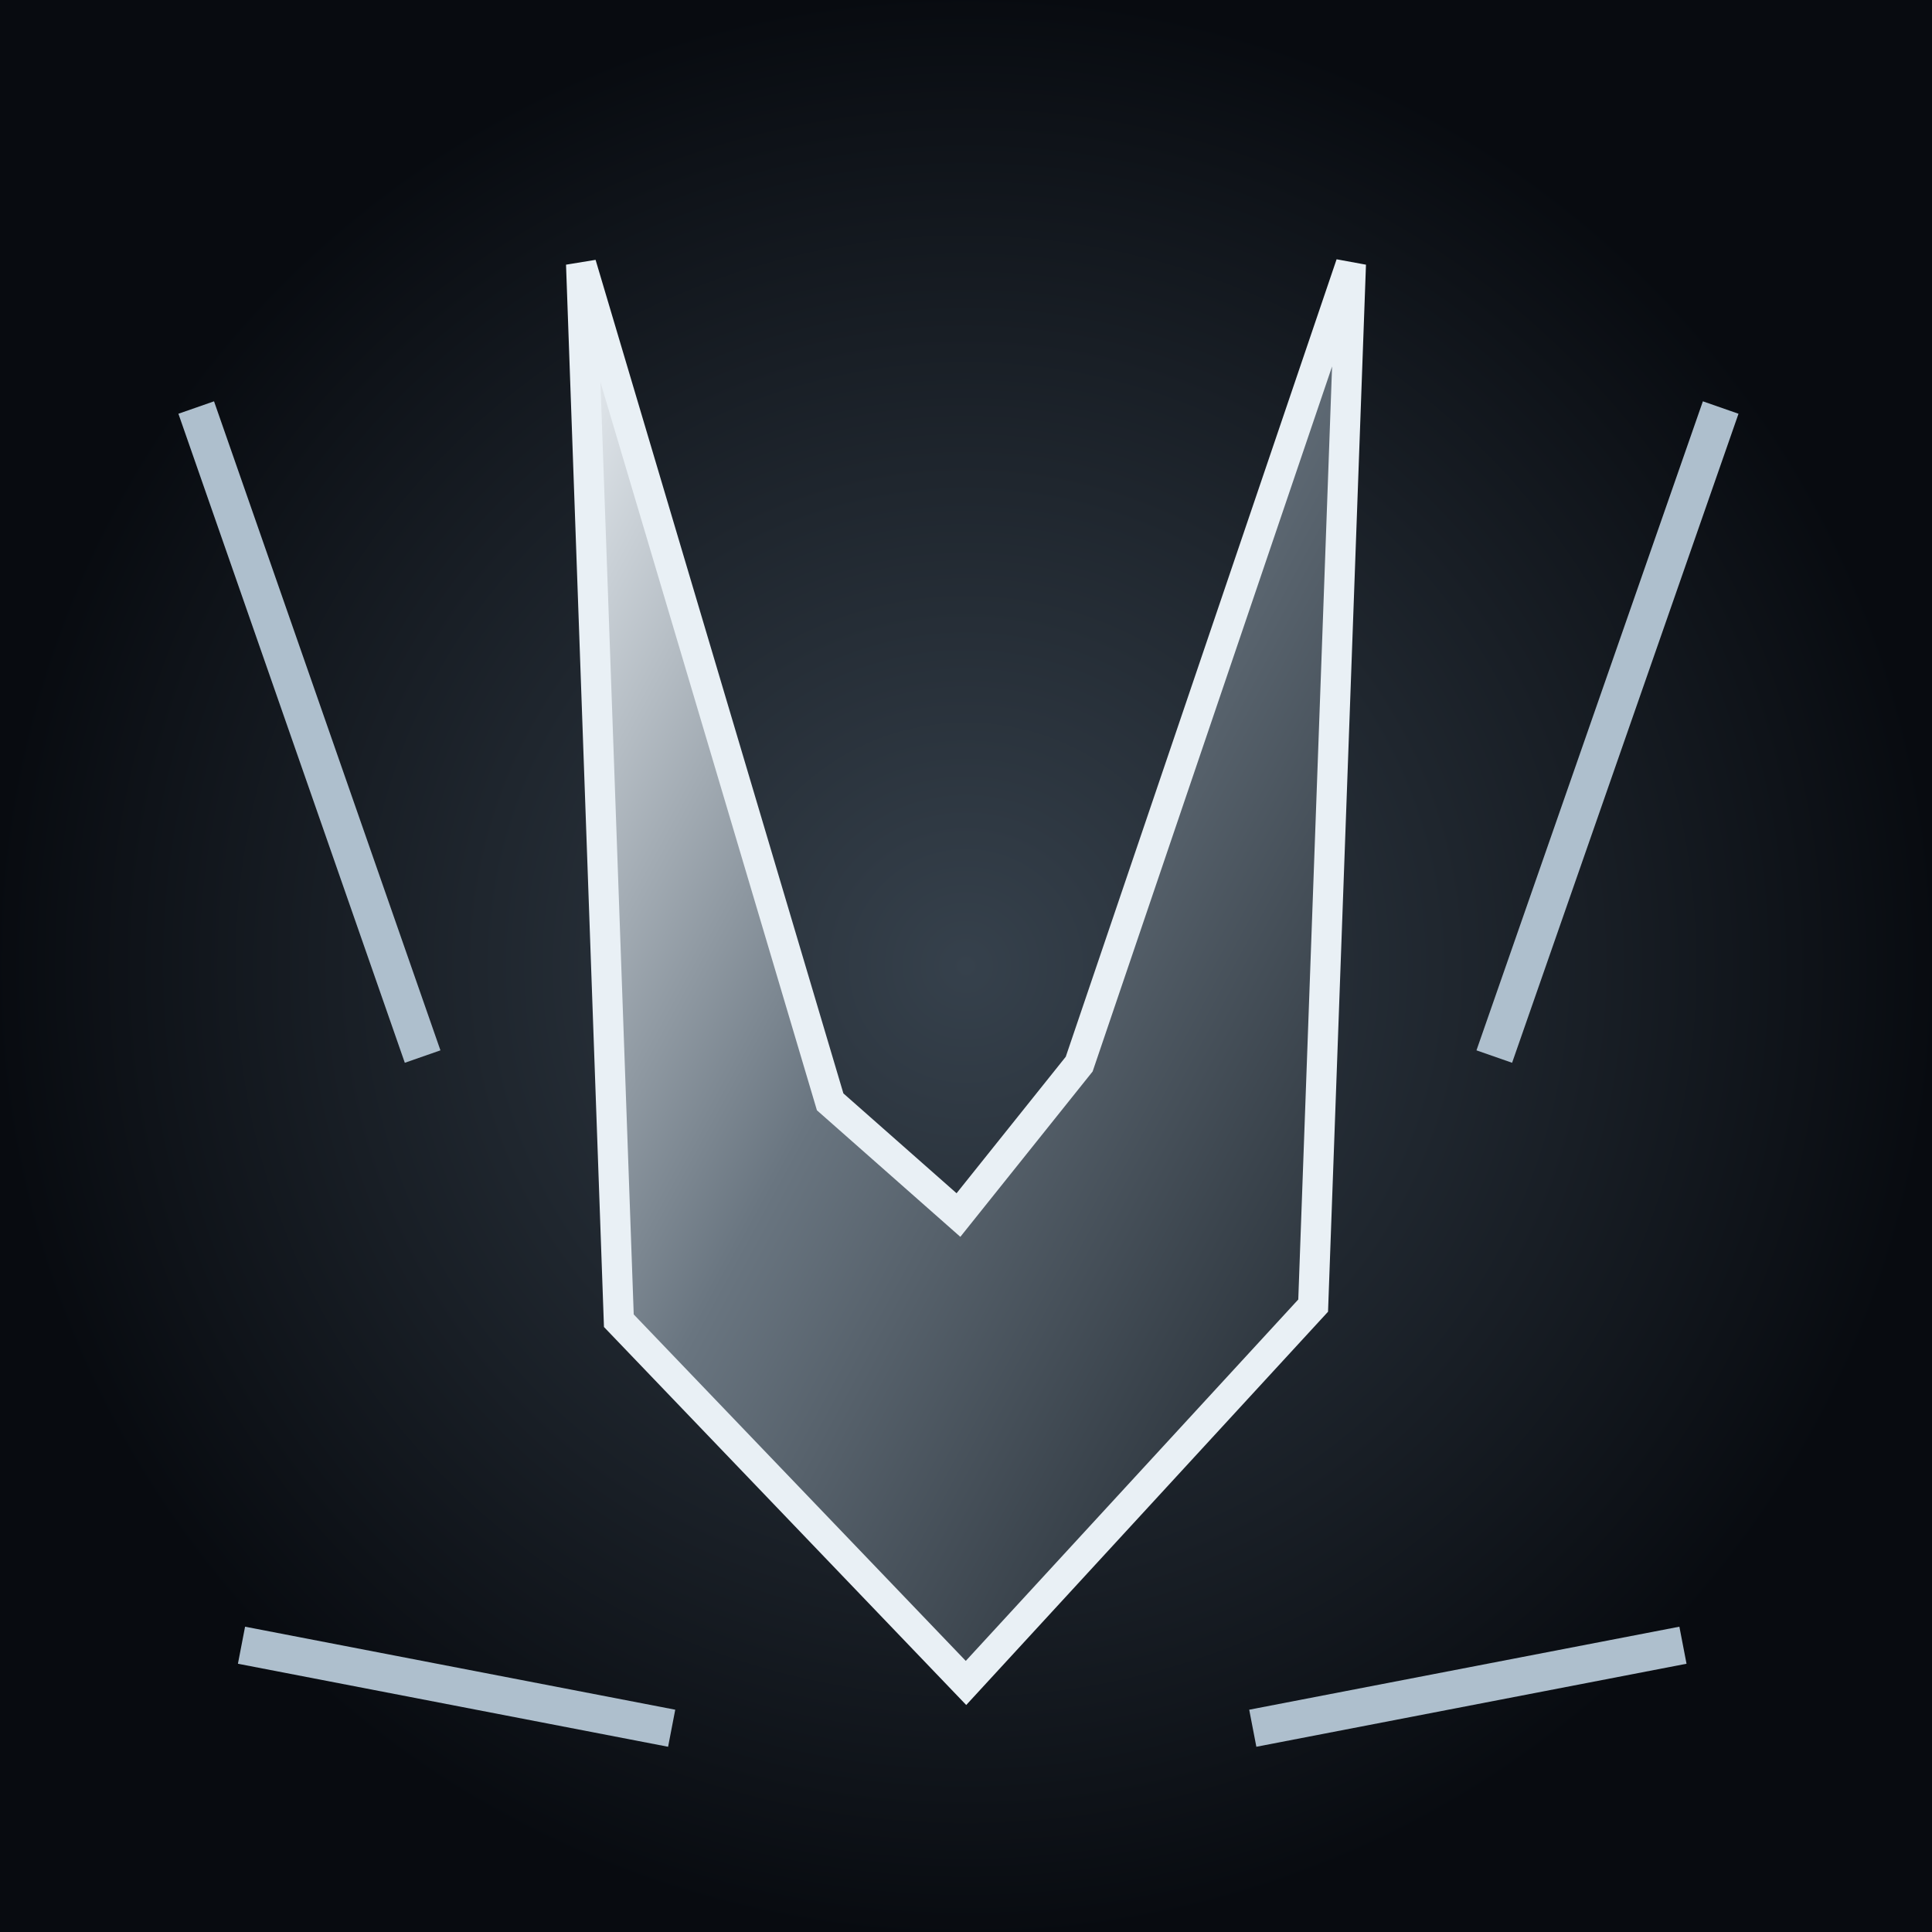
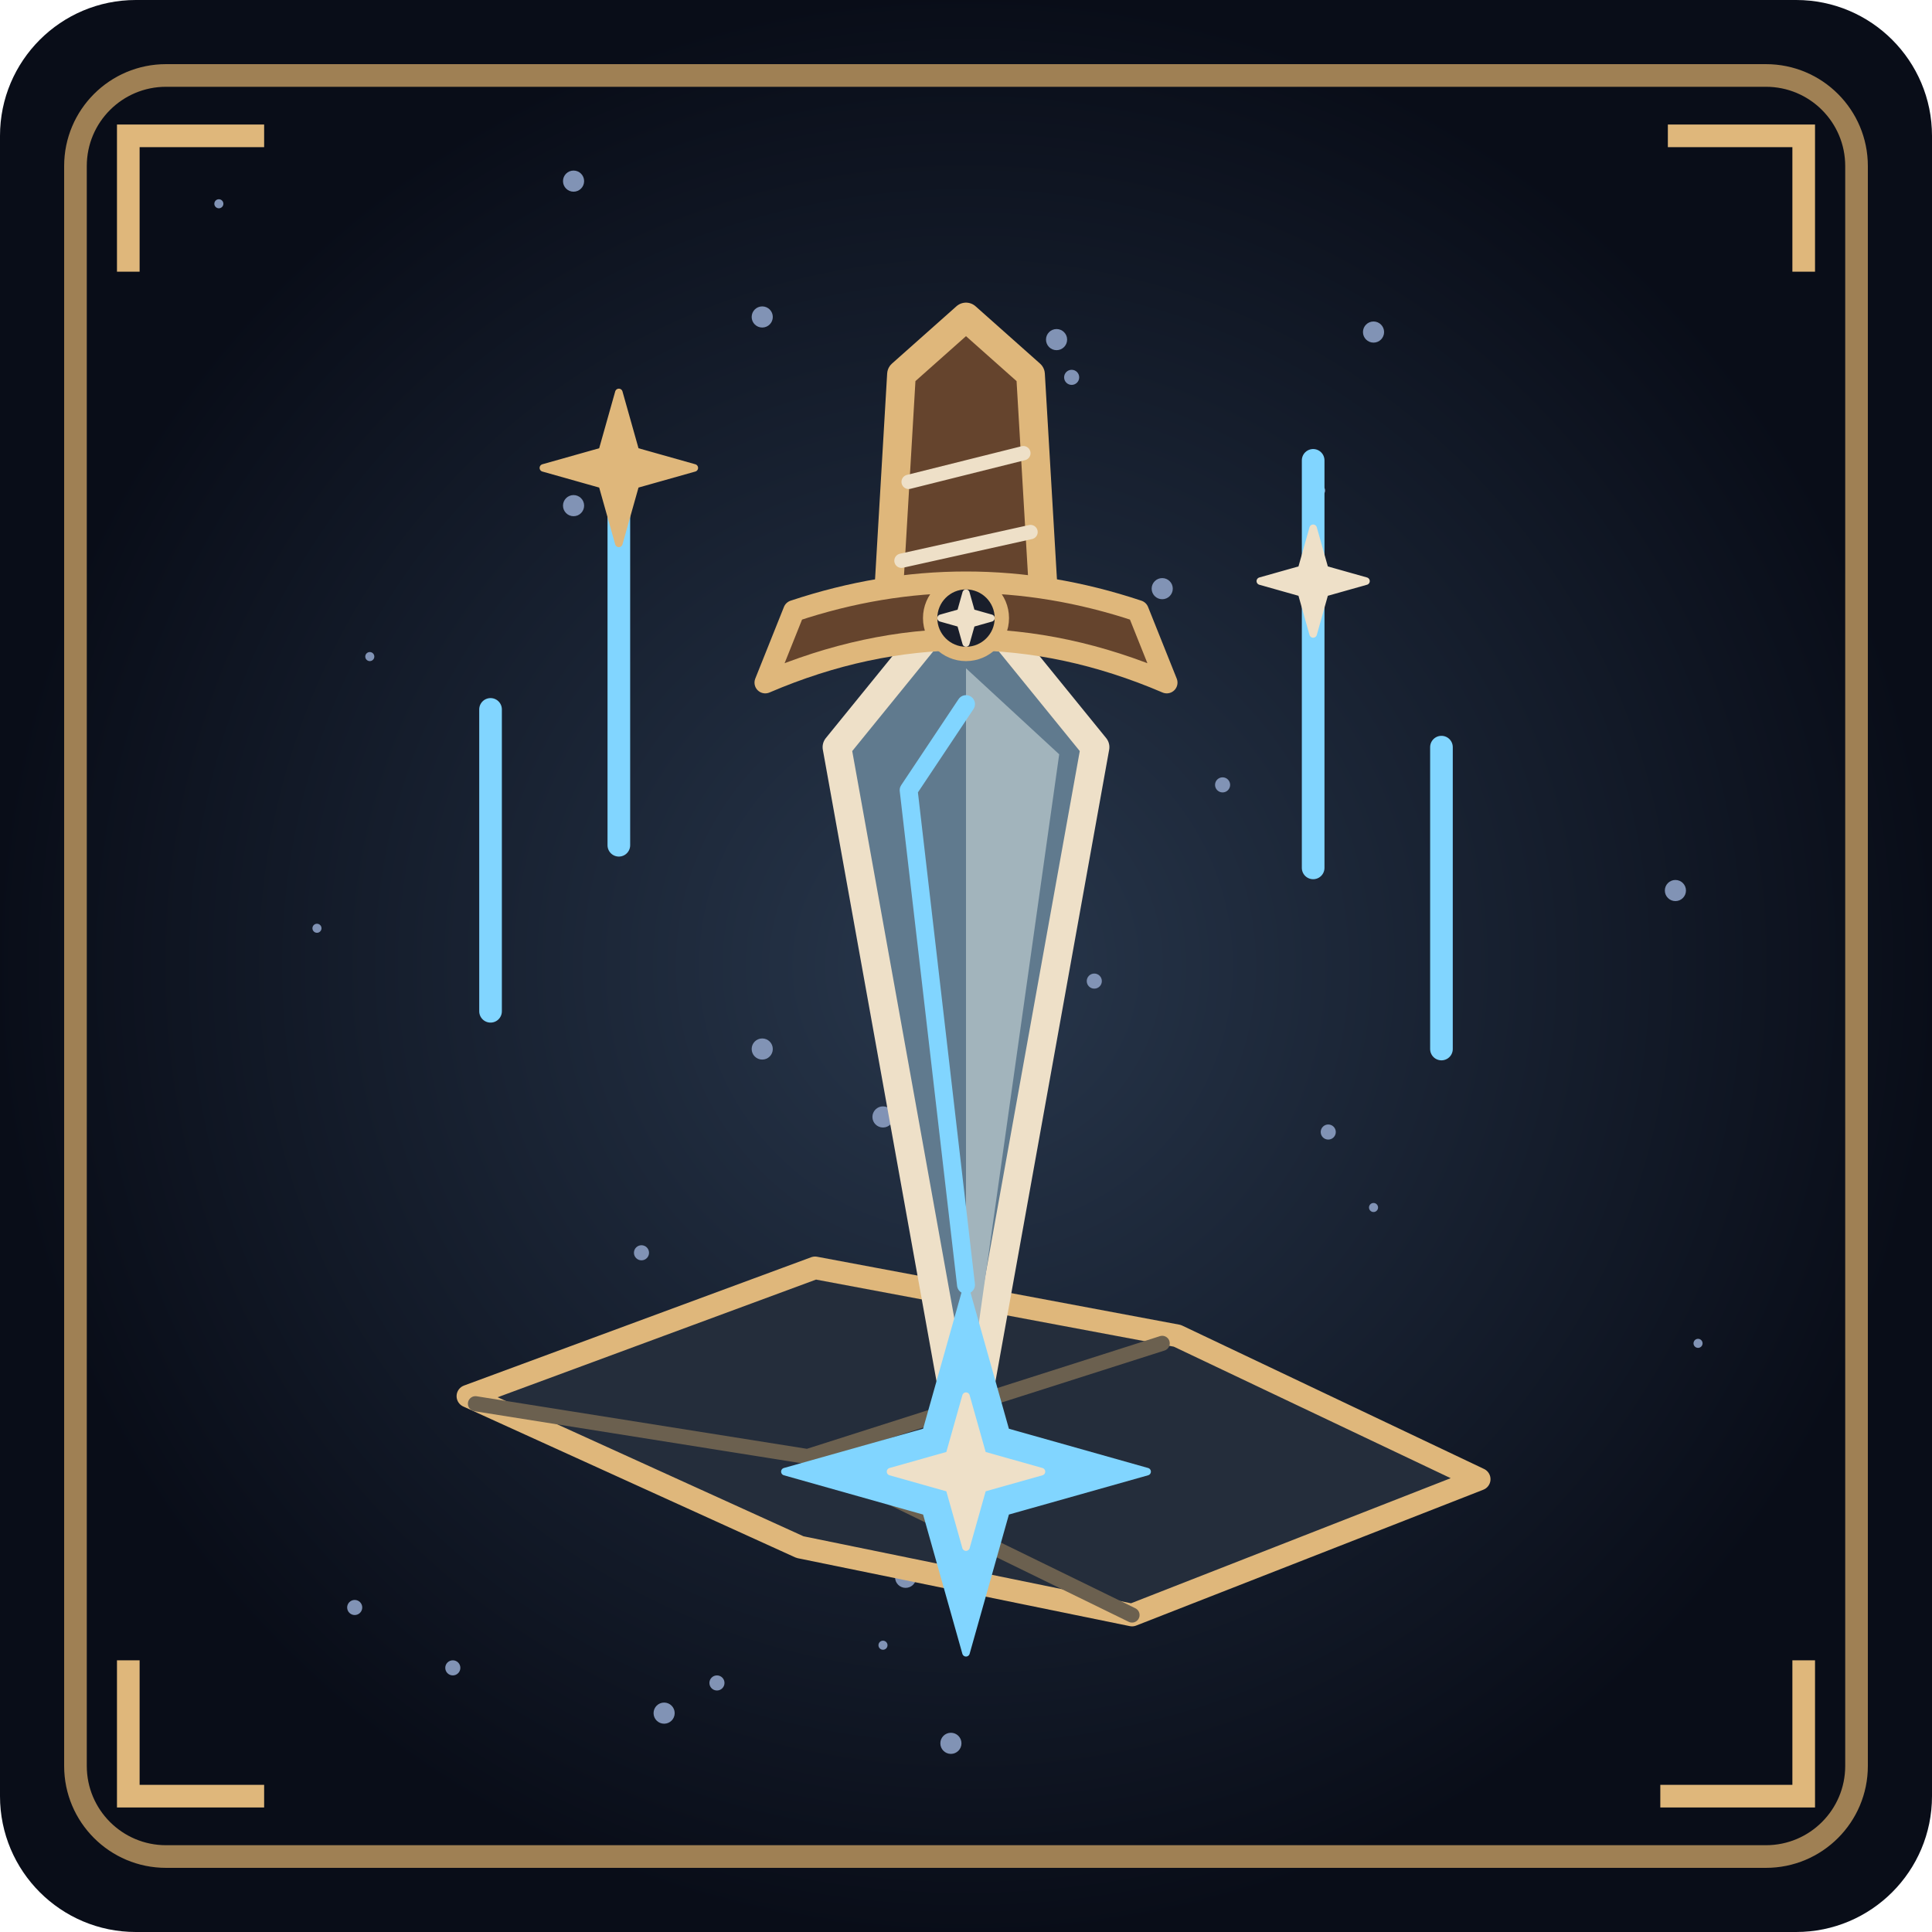
<svg xmlns="http://www.w3.org/2000/svg" width="256" height="256" viewBox="0 0 256 256">
  <defs>
-     <radialGradient id="bg">
-       <stop stop-color="#36414c" />
-       <stop offset="1" stop-color="#080b10" />
+     <radialGradient id="sky">
+       <stop stop-color="#28374c" />
+       <stop offset="1" stop-color="#090d18" />
    </radialGradient>
-     <linearGradient id="metal" x2="1" y2="1">
-       <stop stop-color="#eef3f7" />
-       <stop offset=".45" stop-color="#697580" />
-       <stop offset="1" stop-color="#161d24" />
-     </linearGradient>
  </defs>
-   <rect width="256" height="256" fill="url(#bg)" />
-   <path d="M77 35L110 146L127 161L143 141L179 35L174 173L128 223L82 175Z" fill="url(#metal)" stroke="#e9f0f5" stroke-width="4" />
-   <path d="M26 54L56 140M228 54L198 140M32 218L89 229M223 218L166 229" stroke="#aebfcd" stroke-width="5" />
+   <rect width="256" height="256" rx="18" fill="url(#sky)" />
+   <rect x="10" y="10" width="236" height="236" rx="12" fill="none" stroke="#9f8054" stroke-width="3" />
+   <circle cx="154" cy="78" r="1.4" fill="#8193b5" stroke="none" stroke-width="0" />
+   <circle cx="101" cy="42" r="1.4" fill="#8193b5" stroke="none" stroke-width="0" />
+   <circle cx="117" cy="218" r="0.6" fill="#8193b5" stroke="none" stroke-width="0" />
+   <circle cx="141" cy="195" r="1.4" fill="#8193b5" stroke="none" stroke-width="0" />
+   <circle cx="175" cy="65" r="0.6" fill="#8193b5" stroke="none" stroke-width="0" />
+   <circle cx="101" cy="139" r="1.4" fill="#8193b5" stroke="none" stroke-width="0" />
+   <circle cx="85" cy="166" r="1" fill="#8193b5" stroke="none" stroke-width="0" />
+   <circle cx="120" cy="209" r="1.4" fill="#8193b5" stroke="none" stroke-width="0" />
+   <circle cx="60" cy="221" r="1" fill="#8193b5" stroke="none" stroke-width="0" />
+   <circle cx="95" cy="223" r="1" fill="#8193b5" stroke="none" stroke-width="0" />
+   <circle cx="42" cy="123" r="0.6" fill="#8193b5" stroke="none" stroke-width="0" />
+   <circle cx="157" cy="187" r="1" fill="#8193b5" stroke="none" stroke-width="0" />
+   <circle cx="182" cy="44" r="1.4" fill="#8193b5" stroke="none" stroke-width="0" />
+   <circle cx="176" cy="150" r="1" fill="#8193b5" stroke="none" stroke-width="0" />
+   <circle cx="118" cy="183" r="0.6" fill="#8193b5" stroke="none" stroke-width="0" />
+   <circle cx="162" cy="104" r="1" fill="#8193b5" stroke="none" stroke-width="0" />
+   <circle cx="135" cy="61" r="1.4" fill="#8193b5" stroke="none" stroke-width="0" />
+   <circle cx="118" cy="121" r="0.6" fill="#8193b5" stroke="none" stroke-width="0" />
+   <circle cx="140" cy="45" r="1.4" fill="#8193b5" stroke="none" stroke-width="0" />
+   <circle cx="29" cy="27" r="0.6" fill="#8193b5" stroke="none" stroke-width="0" />
+   <circle cx="145" cy="130" r="1" fill="#8193b5" stroke="none" stroke-width="0" />
+   <circle cx="117" cy="148" r="1.4" fill="#8193b5" stroke="none" stroke-width="0" />
+   <circle cx="76" cy="24" r="1.4" fill="#8193b5" stroke="none" stroke-width="0" />
+   <circle cx="81" cy="182" r="1" fill="#8193b5" stroke="none" stroke-width="0" />
+   <circle cx="142" cy="50" r="1" fill="#8193b5" stroke="none" stroke-width="0" />
+   <circle cx="109" cy="178" r="1.4" fill="#8193b5" stroke="none" stroke-width="0" />
+   <circle cx="49" cy="87" r="0.6" fill="#8193b5" stroke="none" stroke-width="0" />
+   <circle cx="137" cy="185" r="0.6" fill="#8193b5" stroke="none" stroke-width="0" />
+   <circle cx="222" cy="118" r="1.4" fill="#8193b5" stroke="none" stroke-width="0" />
+   <circle cx="47" cy="213" r="1" fill="#8193b5" stroke="none" stroke-width="0" />
+   <circle cx="88" cy="227" r="1.4" fill="#8193b5" stroke="none" stroke-width="0" />
+   <circle cx="182" cy="160" r="0.6" fill="#8193b5" stroke="none" stroke-width="0" />
+   <circle cx="126" cy="231" r="1.4" fill="#8193b5" stroke="none" stroke-width="0" />
+   <circle cx="225" cy="178" r="0.6" fill="#8193b5" stroke="none" stroke-width="0" />
+   <circle cx="76" cy="67" r="1.4" fill="#8193b5" stroke="none" stroke-width="0" />
+   <path d="M62 185 L108 168 L156 177 L196 196 L150 214 L106 205 Z" fill="#242d3b" stroke="#dfb77b" stroke-width="3" stroke-linecap="round" stroke-linejoin="round" />
+   <path d="M63 186 L107 193 L150 214 M107 193 L154 178" fill="none" stroke="#6b604f" stroke-width="2" stroke-linecap="round" stroke-linejoin="round" />
+   <path d="M82 57 L82 112 M174 61 L174 115 M65 94 L65 134 M191 99 L191 139" fill="none" stroke="#81d5ff" stroke-width="3" stroke-linecap="round" stroke-linejoin="round" />
+   <g transform="translate(128 118) rotate(180) scale(0.95) translate(-128 -128)" opacity="1">
+     <path d="M117 166 L139 166 L137 200 L128 208 L119 200 Z" fill="#65442d" stroke="#dfb77b" stroke-width="4" stroke-linecap="round" stroke-linejoin="round" />
+     <path d="M119 178 L137 174 M120 189 L136 185" fill="none" stroke="#eee0c8" stroke-width="2" stroke-linecap="round" stroke-linejoin="round" />
+     <path d="M110 148 L128 48 L146 148 L133 164 L123 164 Z" fill="#607a8e" stroke="#eee0c8" stroke-width="4" stroke-linecap="round" stroke-linejoin="round" />
+     <path d="M128 55 L128 159 L115 147 Z" fill="#a2b4bc" stroke="none" stroke-width="0" stroke-linecap="round" stroke-linejoin="round" />
+     <path d="M128 73 L136 142 L128 154" fill="none" stroke="#81d5ff" stroke-width="2.5" stroke-linecap="round" stroke-linejoin="round" />
+     <path d="M100 157 Q128 169 156 157 L152 167 Q128 175 104 167 Z" fill="#65442d" stroke="#dfb77b" stroke-width="3" stroke-linecap="round" stroke-linejoin="round" />
+     <circle cx="128" cy="166" r="5" fill="#191e2b" stroke="#dfb77b" stroke-width="2" />
+     <path d="M128 162.5 L128.77 165.23 L131.5 166 L128.77 166.77 L128 169.5 L127.23 166.77 L124.5 166 L127.23 165.23 Z" fill="#eee0c8" stroke="#eee0c8" stroke-width="1" stroke-linecap="round" stroke-linejoin="round" />
+   </g>
+   <path d="M128 171 L133.28 189.72 L152 195 L133.28 200.28 L128 219 L122.72 200.28 L104 195 L122.72 189.72 Z" fill="#81d5ff" stroke="#81d5ff" stroke-width="1" stroke-linecap="round" stroke-linejoin="round" />
+   <path d="M128 185 L130.2 192.8 L138 195 L130.2 197.2 L128 205 L125.8 197.2 L118 195 L125.8 192.8 Z" fill="#eee0c8" stroke="#eee0c8" stroke-width="1" stroke-linecap="round" stroke-linejoin="round" />
+   <path d="M82 52 L84.2 59.8 L92 62 L84.2 64.2 L82 72 L79.8 64.2 L72 62 L79.8 59.8 Z" fill="#dfb77b" stroke="#dfb77b" stroke-width="1" stroke-linecap="round" stroke-linejoin="round" />
+   <path d="M174 70 L175.54 75.46 L181 77 L175.54 78.54 L174 84 L172.46 78.54 L167 77 L172.46 75.46 Z" fill="#eee0c8" stroke="#eee0c8" stroke-width="1" stroke-linecap="round" stroke-linejoin="round" />
+   <path d="M17 36V18H35 M221 18H239V36 M17 220V238H35 M220 238H239V220" fill="none" stroke="#dfb77b" stroke-width="3" />
</svg>
